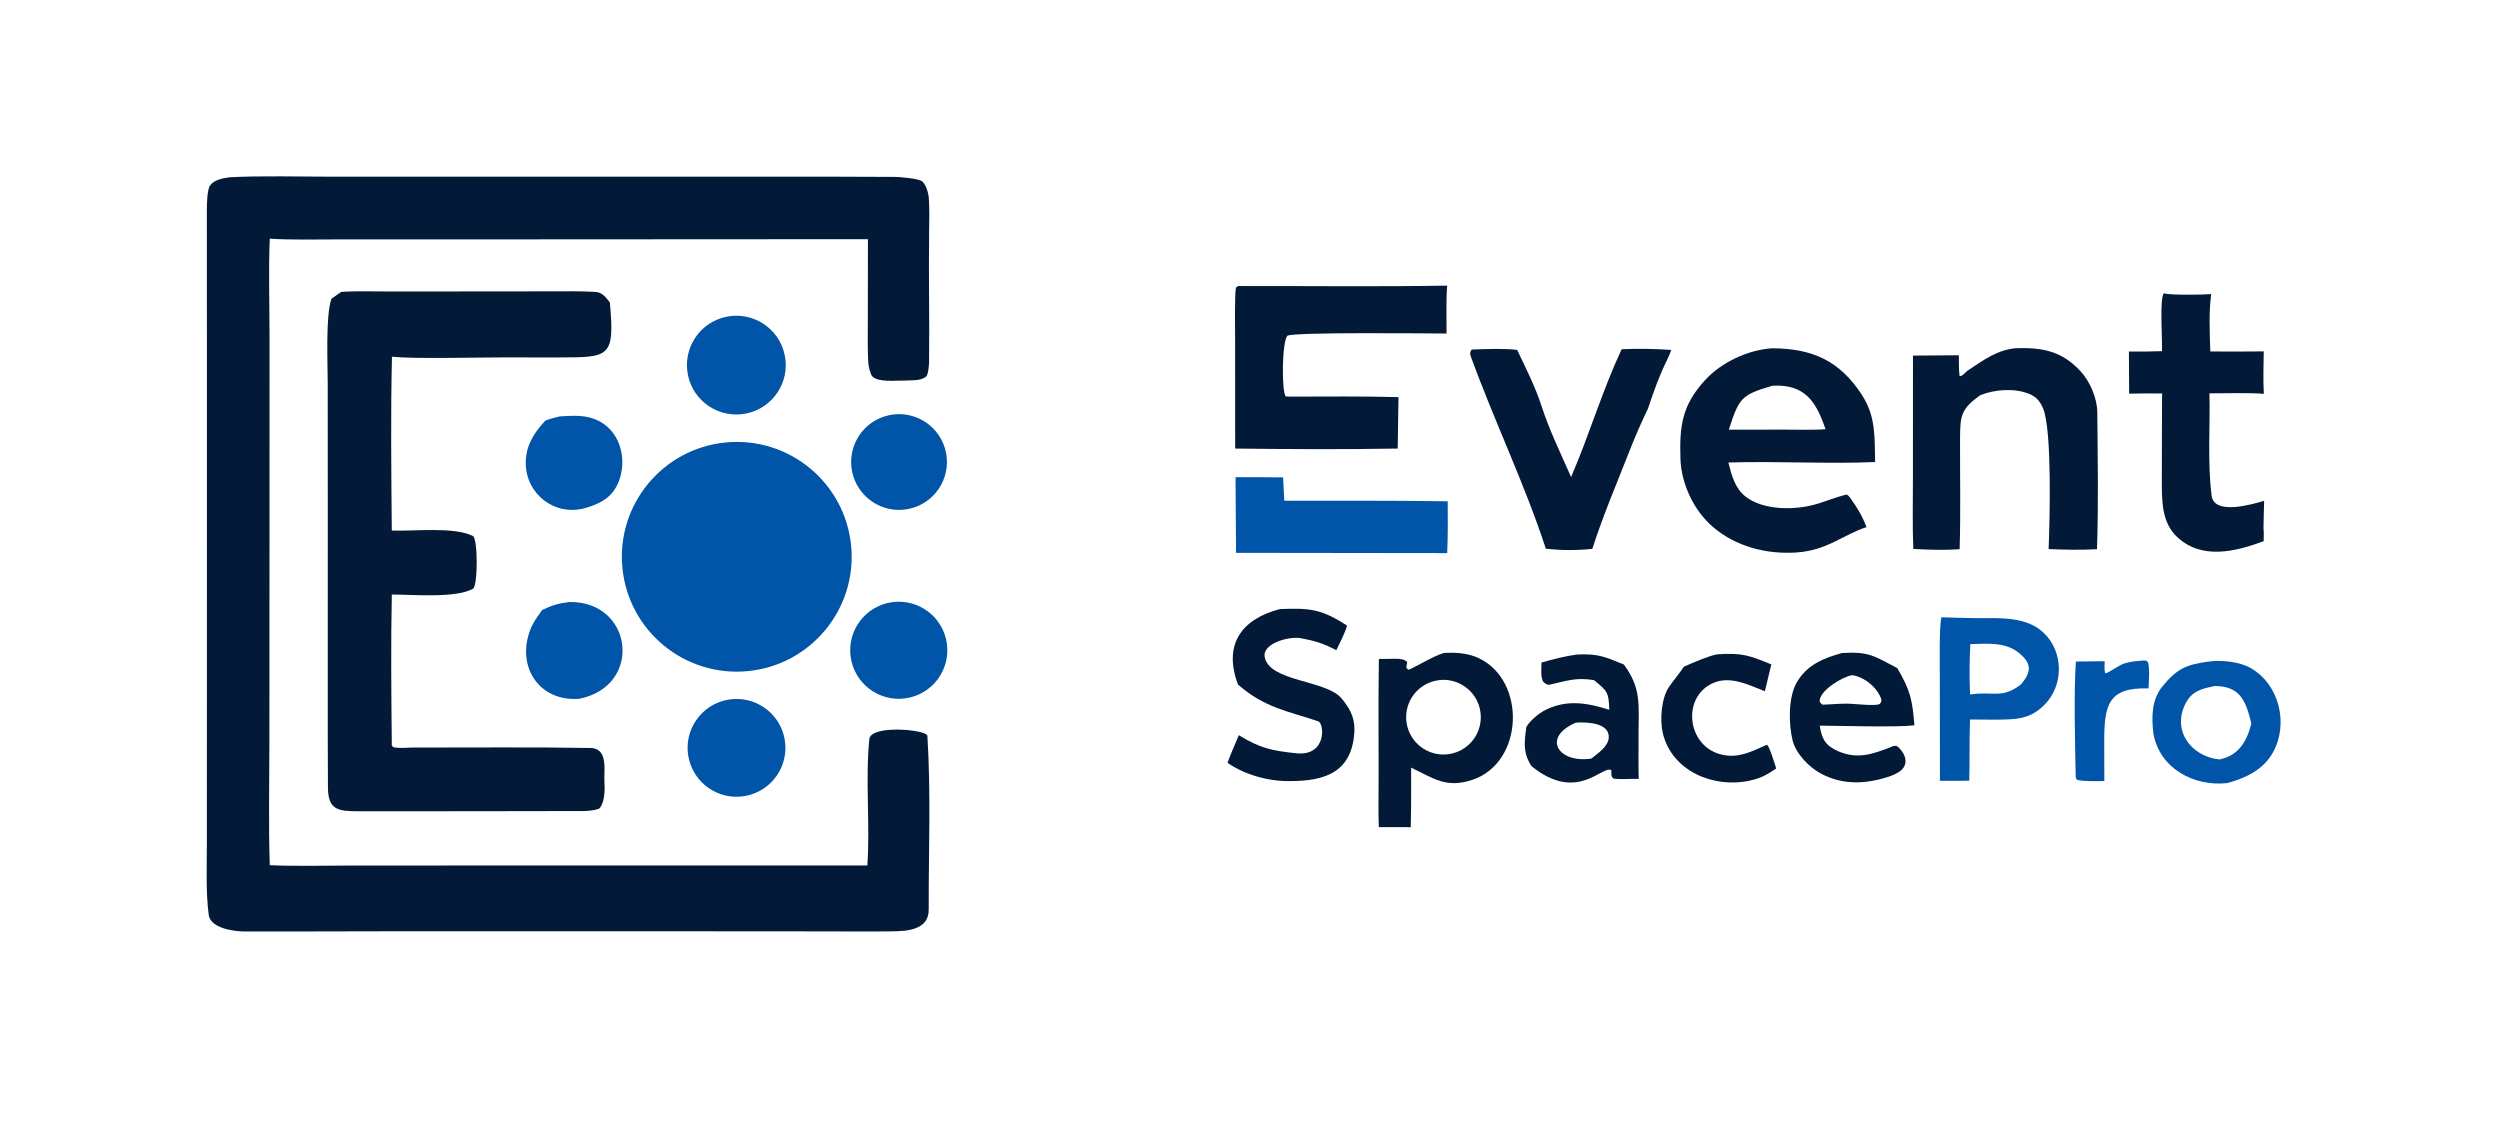
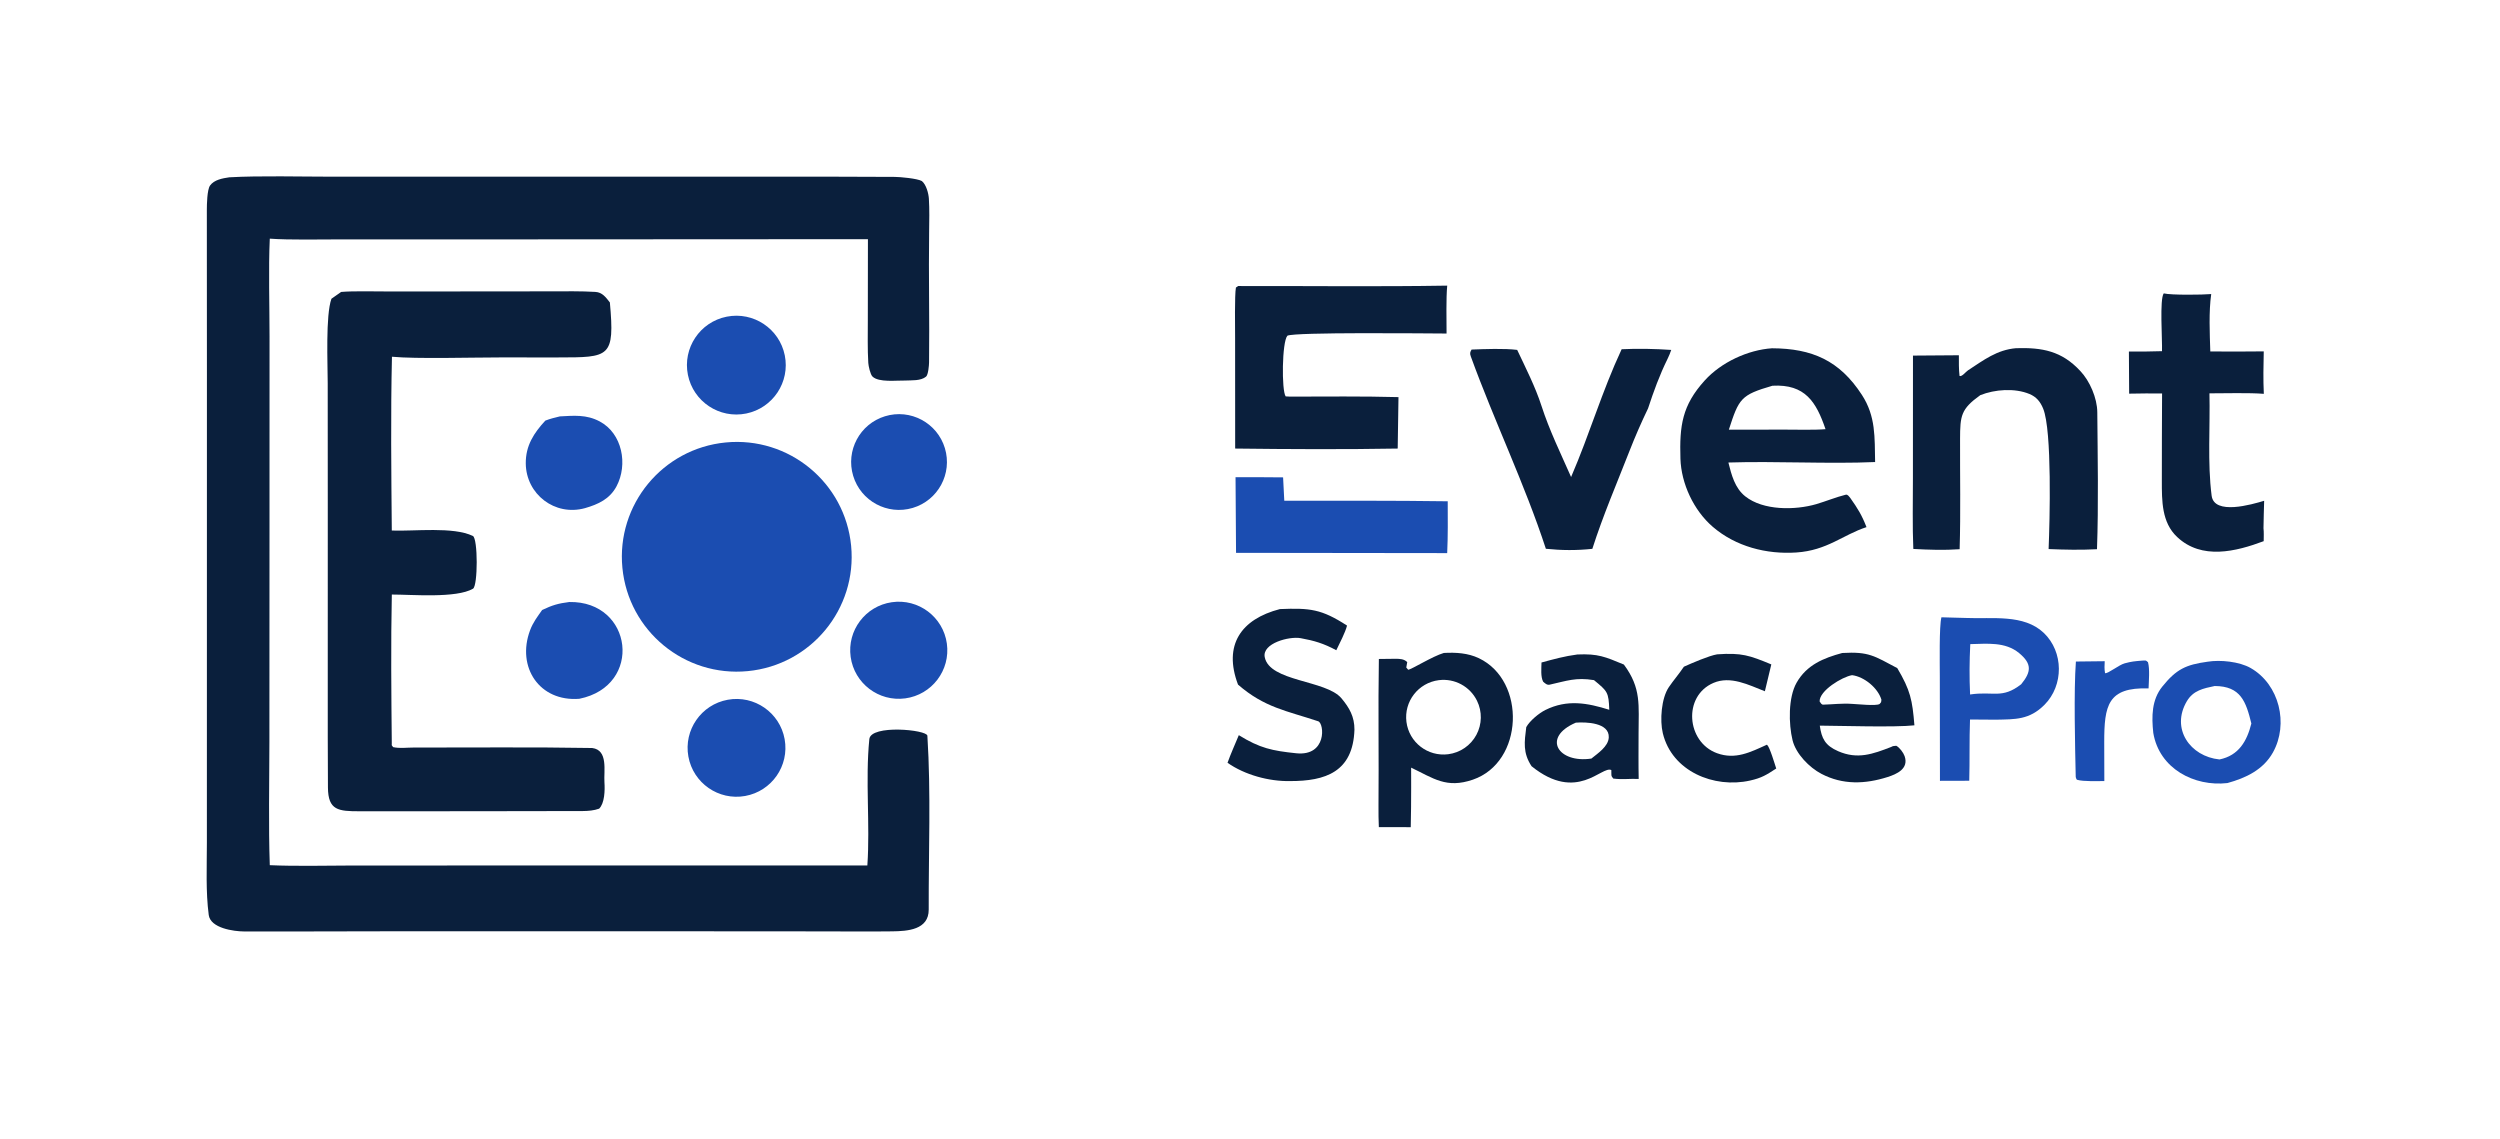
<svg xmlns="http://www.w3.org/2000/svg" width="740" height="337" viewBox="0 0 740 337">
-   <path fill="#021a37" d="M67.866 52.483c9.058-.515 21.323-.181 30.554-.182l55.489-.003 73.152.005c12.589.002 25.233-.04 37.83.06 1.551.012 6.61.457 7.98 1.228 1.295 1.05 1.982 3.67 2.076 5.204.197 3.241.123 6.545.076 9.785-.184 12.894.146 25.791-.02 38.683-.011.89-.244 3.676-.889 4.216-1.576 1.318-4.285 1.057-6.229 1.162-2.527-.066-7.747.629-9.622-1.177-.66-.635-1.194-3.125-1.249-4.050-.246-4.115-.142-8.506-.139-12.643l.031-23.975-117.892.068-38.177-.005c-6.177-.007-15.047.216-20.982-.217-.403 8.788-.07 20.106-.071 29.077l-.012 56.284-.03 63.777c-.008 11.668-.289 24.753.115 36.312 7.632.356 17.072.115 24.847.098l152.032-.012c.847-12.294-.638-25.141.586-37.401.437-4.375 17.069-2.788 17.182-.998 1.078 17.009.342 34.38.395 51.465.018 6.008-6.286 6.378-10.828 6.436-6.868.088-13.76.016-20.63.008l-41.321-.03-88.634.005c-13.733-.007-27.464.101-41.196.049-3.121-.012-9.989-.969-10.505-4.88-.908-6.884-.55-14.384-.549-21.363l.005-40.247.007-98.396c-.003-16.236-.042-32.483-.023-48.718.002-1.532.075-5.95.943-7.181 1.223-1.735 3.75-2.156 5.698-2.444" />
-   <path fill="#021a37" d="M100.977 86.415c3.582-.314 9.862-.143 13.628-.144l24.963-.008 23.494-.025c4.33-.002 8.862-.094 13.182.169 2.059.125 3.076 1.603 4.278 3.115 1.471 16.355-.027 16.26-15.335 16.279l-17.384-.002c-7.836-.006-24.550.477-31.784-.206-.396 16.702-.195 34.689-.047 51.448 6.714.255 18.168-1.206 23.987 1.597 1.532.738 1.51 14.772.047 15.62-4.977 2.888-18.079 1.719-24.026 1.725-.305 14.309-.152 29.74-.011 44.078-.021.727-.09.442.398 1.093 2.028.431 3.937.119 5.993.121 17.619.023 35.313-.174 52.921.135 4.8.594 3.405 6.824 3.634 10.14.17 2.465.045 6.188-1.56 7.81-1.503.549-3.231.701-4.825.708-21.972.095-44.071.032-66.029.065-6.347.01-9.384-.25-9.43-7.022-.066-9.69-.056-19.605-.055-29.261l.006-53.763-.02-36.642c-.004-5.766-.654-20.128 1.103-25.015z" />
-   <path fill="#0155a8" d="M214.812 130.969c18.697-1.805 35.317 11.883 37.123 30.573s-11.888 35.305-30.585 37.11c-18.696 1.804-35.316-11.884-37.121-30.574-1.806-18.689 11.887-35.303 30.583-37.109" />
-   <path fill="#021a37" d="M524.514 103.089c11.825.06 19.971 3.572 26.617 13.81 4.133 6.367 3.751 12.546 3.904 19.864-13.89.611-29.3-.315-43.435.143.919 3.619 1.889 7.544 5 10.015 5.335 4.239 14.771 4.13 21.04 2.299 2.61-.762 5.995-2.129 8.689-2.783.595-.145.951.496 1.374.989 2.197 3.11 3.41 5.06 4.777 8.601-7.011 2.297-11.631 6.901-20.76 7.51-8.871.591-17.953-1.762-24.744-7.605-5.633-4.846-9.345-12.781-9.566-20.163-.293-9.768.476-15.758 7.221-23.184 4.875-5.368 12.765-9.017 19.883-9.496m-12.776 24.101 16.343-.026c3.287.002 9.212.158 12.274-.13-2.743-8.029-6.01-13.398-15.706-12.858-9.388 2.736-9.921 3.761-12.911 13.014" />
-   <path fill="#021a37" d="M596.768 103.062c7.715-.229 13.468.811 18.963 6.714 2.832 2.952 5.034 8.053 5.068 12.227.107 13.334.385 27.265-.09 40.565-5.023.259-9.315.158-14.322-.044.343-8.207 1.052-35.069-1.61-41.570-.838-2.046-1.999-3.485-4.074-4.34-4.37-1.801-10.235-1.371-14.551.36-5.751 4.126-5.946 6.098-5.972 12.967-.043 10.85.198 21.79-.127 32.628-4.655.328-9.066.169-13.709-.082-.288-6.62-.122-14.278-.121-20.976l.017-36.254 13.585-.101c.003 2.059-.044 4.101.201 6.145.786.22 1.753-1.195 2.505-1.685 4.656-3.038 8.564-6.072 14.237-6.554" />
-   <path fill="#021a37" d="M366.5 84.665c20.492-.043 41.445.223 61.874-.12-.355 3.904-.191 10.093-.191 14.18-5.826-.028-45.096-.457-47.116.647-1.61 1.831-1.75 16.214-.509 17.961l1.276.066c10.617-.011 21.529-.138 32.117.15l-.232 15.224c-15.779.279-32.333.195-48.109-.001l-.02-32.583c-.001-2.943-.169-12.864.241-15.073z" />
-   <path fill="#021a37" d="M480.005 103.374c4.837-.237 9.849-.128 14.681.203a22 22 0 0 1-1.107 2.687c-2.358 4.774-4.088 9.565-5.749 14.612-1.98 4.11-3.84 8.365-5.499 12.612-3.835 9.817-7.773 18.908-10.999 28.97-4.717.496-9.051.464-13.755-.019-6.236-19.12-15.337-37.967-22.21-56.912-.344-.946-.24-1.269.226-2.058 3.912-.149 9.682-.377 13.491.098 2.517 5.33 5.376 10.945 7.186 16.543 2.36 7.3 5.69 14.085 8.774 21.088 5.57-12.919 9.072-25.188 14.961-37.824" />
-   <path fill="#021a37" d="M640.474 86.839c2.132.549 11.549.43 14.047.204-.746 5.218-.439 11.69-.27 16.99 5.292.059 10.528.023 15.819-.024-.091 4.326-.183 8.242.022 12.565-4.359-.357-11.529-.144-16.095-.145.235 9.87-.608 20.575.645 30.287.757 5.866 11.907 2.616 15.547 1.512-.1 2.693-.136 5.432-.196 8.13.134 1.104.072 2.676.06 3.828-8.212 3.074-18.325 5.622-25.619-1.235-4.607-4.331-4.523-10.725-4.529-16.598-.01-8.608.036-17.261.07-25.891a326 326 0 0 0-9.745.061l-.075-12.468c3.364.039 6.445-.01 9.797-.108.125-3.432-.751-15.441.522-17.108" />
-   <path fill="#021a37" d="M427.373 193.276c3.567-.202 7.156.022 10.367 1.548 14.091 6.7 13.306 30.788-1.78 35.959-7.855 2.693-11.634-.405-18.267-3.563l.012 5.759c.032 3.937-.063 7.925-.122 11.865l-9.448-.02c-.087-2.076-.12-4.148-.101-6.225.135-14.504-.134-29.044.109-43.542l4.887-.057c1.343-.005 2.581.057 3.509.979l-.28 1.61.557.653c1.019-.083 7.265-4.027 10.557-4.966m1.3 29.975a11.047 11.047 0 0 0 8.514-15.841 11.05 11.05 0 0 0-11.309-6.08c-6.057.77-10.343 6.303-9.571 12.358s6.309 10.337 12.366 9.563" />
-   <path fill="#0155a8" d="M574.668 182.717c2.508.112 5.045.104 7.511.205 7.446.326 16.859-1.211 22.769 4.404 5.92 5.625 5.952 15.551.209 21.303-4.469 4.476-8.648 4.276-14.359 4.399l-7.673-.054c-.229 6.051-.054 12.072-.226 18.129l-8.673.025-.042-31.006c-.001-3.306-.219-14.931.484-17.405m8.477 22.852c6.952-1.047 9.404 1.413 15.123-3.025 2.969-3.643 3.284-6.02-.619-9.238-4.118-3.395-9.464-2.748-14.449-2.646-.246 5.242-.29 9.639-.055 14.909" />
-   <path fill="#0155a8" d="M653.446 195.866c3.753-.615 9.405-.043 12.752 1.871 8.511 4.868 11.302 16.569 6.58 25.008-2.856 5.103-7.996 7.542-13.474 9.043-9.794 1.118-20.169-4.268-21.932-14.850-.518-4.812-.502-9.778 2.672-13.711 4.167-5.165 6.991-6.478 13.402-7.361m3.523 28.932c5.711-1.168 8.125-5.423 9.435-10.643-1.593-6.443-3.119-11.062-10.853-11.094-3.344.706-6.344 1.285-8.25 4.51-4.802 8.128.987 16.353 9.668 17.227" />
-   <path fill="#0155a8" d="M365.719 141.25c4.645-.046 9.421.032 14.077.052l.354 6.92c16.101.006 32.282-.073 48.376.158.011 5.074.085 10.287-.159 15.342l-62.498-.08z" />
-   <path fill="#021a37" d="M378.861 180.287c8.861-.353 12.283-.029 19.863 4.886-.556 2.148-2.177 5.177-3.18 7.3-3.766-2.031-6.531-2.838-10.531-3.569-3.448-.631-11.425 1.536-10.66 5.578 1.393 7.349 18.145 6.757 22.716 12.213 2.387 2.848 3.86 5.477 3.848 9.288-.415 12.504-8.571 15.242-19.084 15.216-6.222.119-13.387-1.832-18.485-5.413.892-2.515 2.3-5.662 3.34-8.178 6.264 3.882 9.918 4.618 16.986 5.357 9.134.955 8.356-8.856 6.507-9.472-9.293-3.097-15.925-4.043-23.732-10.858-4.409-11.693.875-19.364 12.412-22.348" />
-   <path fill="#021a37" d="M545.3 193.287c7.932-.464 9.483.887 16.292 4.473 3.897 6.583 4.464 9.448 5.075 16.936-5.664.64-21.847.134-28.012.091.542 3.81 1.586 5.883 5.424 7.562 5.739 2.51 10.236.874 15.731-1.259.464-.309.928-.286 1.494-.341.985.545 2.088 2.015 2.457 3.056 1.322 3.741-2.345 5.34-5.037 6.197-6.648 2.117-13.27 2.359-19.573-.941-3.584-1.861-7.57-5.929-8.555-9.946-1.174-4.793-1.306-12.617 1.185-17.015 3.005-5.305 8.005-7.319 13.519-8.813m2.925 15.062c1.685.072 7.059.672 8.128.038.575-.673.419-.347.55-1.266-1.027-3.465-5.054-6.812-8.691-7.272-2.938.495-9.707 4.591-9.604 7.784.317.439.542.958 1.062.944 2.987-.08 5.536-.437 8.555-.228" />
-   <path fill="#021a37" d="M466.903 193.725c6.145-.259 8.149.657 13.765 2.983 5.217 7.026 4.348 12.01 4.348 20.408 0 4.469-.06 8.97.036 13.449-2.625-.112-4.869.237-7.52-.109-.777-.878-.515-1.028-.576-2.519-2.822-1.412-10.122 9.78-23.614-1.138-2.621-3.977-2.116-7.166-1.57-11.566 1.033-1.882 3.778-4.143 5.663-5.078 6.473-3.21 12.45-2.082 18.91-.058-.188-5.224-.515-5.475-4.527-8.779-5.359-.881-8.054.22-13.134 1.347-.782.173-1.376-.421-1.915-.895-.773-1.47-.516-3.921-.484-5.671 3.704-1.006 6.801-1.867 10.618-2.374m4.144 30.811c1.915-1.546 5.025-3.583 5.149-6.252.206-4.436-6.781-4.6-9.754-4.379-10.197 4.388-5.174 12.109 4.605 10.631" />
-   <path fill="#0155a8" d="M215.106 93.736c7.908-1.572 15.597 3.55 17.19 11.452 1.593 7.901-3.512 15.6-11.412 17.213-7.929 1.617-15.664-3.508-17.263-11.437-1.598-7.93 3.548-15.65 11.485-17.228" />
-   <path fill="#0155a8" d="M215.419 207.126c7.875-1.43 15.416 3.798 16.836 11.671 1.421 7.873-3.819 15.405-11.697 16.815-7.863 1.407-15.381-3.819-16.799-11.678s3.8-15.381 11.66-16.808" />
-   <path fill="#0155a8" d="M168.521 178.195c18.84-.334 21.952 24.82 2.946 28.649-11.782.915-18.618-9.354-14.584-20.236.875-2.359 2.144-3.998 3.59-6.047 3.006-1.435 4.76-1.95 8.048-2.366" />
-   <path fill="#0155a8" d="M263.969 178.257c7.889-1.145 15.204 4.346 16.303 12.239s-4.437 15.173-12.339 16.225c-7.837 1.044-15.046-4.435-16.136-12.263-1.09-7.827 4.348-15.066 12.172-16.201" />
-   <path fill="#0155a8" d="M165.723 123.25c4.149-.209 7.825-.607 11.772 1.485 6.737 3.57 8.414 12.78 4.998 19.206-1.996 3.755-5.395 5.332-9.325 6.466-8.942 2.48-17.444-4.122-17.54-13.211-.056-5.285 2.418-9.055 5.79-12.695 1.501-.586 2.754-.869 4.305-1.251" />
-   <path fill="#0155a8" d="M261.953 123.213c7.511-2.306 15.466 1.934 17.736 9.453 2.27 7.52-2.011 15.451-9.544 17.683-7.481 2.216-15.347-2.027-17.602-9.494-2.254-7.467 1.952-15.351 9.41-17.642" />
-   <path fill="#021a37" d="M508.271 193.683c7.28-.508 9.546.299 16.039 2.982l-1.908 7.951c-4.782-1.869-10.142-4.655-15.225-2.475-9.095 3.902-7.999 17.498 1.048 20.804 5.466 1.997 9.928-.314 14.744-2.501l.104.035c.784.684 2.245 5.661 2.689 7.002-2.868 1.861-4.239 2.776-7.752 3.564-10.666 2.39-23.106-2.727-25.817-14.018-.917-3.818-.439-10.343 1.775-13.617 1.346-1.99 3.052-3.951 4.464-6.064 2.346-1.06 7.481-3.279 9.839-3.663" />
-   <path fill="#0155a8" d="M633.982 195.548c1.317-.028 1.033-.228 1.828.473.559 2.065.24 5.499.167 7.748-12.142-.405-13.12 5.114-13.125 15.896-.001 3.781.02 7.736.032 11.531-2.032-.009-6.137.182-8.056-.375-.219-.064-.303-.514-.412-.811-.196-8.992-.6-25.478.048-34.194l8.531-.097c-.053 1.322-.139 2.233.102 3.535.818.228 4.078-2.441 5.805-2.906 2.117-.57 2.923-.612 5.08-.8" />
+   <path fill="#0A1F3C" d="M67.866 52.483c9.058-.515 21.323-.181 30.554-.182l55.489-.003 73.152.005c12.589.002 25.233-.04 37.83.06 1.551.012 6.61.457 7.98 1.228 1.295 1.05 1.982 3.67 2.076 5.204.197 3.241.123 6.545.076 9.785-.184 12.894.146 25.791-.02 38.683-.011.89-.244 3.676-.889 4.216-1.576 1.318-4.285 1.057-6.229 1.162-2.527-.066-7.747.629-9.622-1.177-.66-.635-1.194-3.125-1.249-4.050-.246-4.115-.142-8.506-.139-12.643l.031-23.975-117.892.068-38.177-.005c-6.177-.007-15.047.216-20.982-.217-.403 8.788-.07 20.106-.071 29.077l-.012 56.284-.03 63.777c-.008 11.668-.289 24.753.115 36.312 7.632.356 17.072.115 24.847.098l152.032-.012c.847-12.294-.638-25.141.586-37.401.437-4.375 17.069-2.788 17.182-.998 1.078 17.009.342 34.38.395 51.465.018 6.008-6.286 6.378-10.828 6.436-6.868.088-13.76.016-20.63.008l-41.321-.03-88.634.005c-13.733-.007-27.464.101-41.196.049-3.121-.012-9.989-.969-10.505-4.88-.908-6.884-.55-14.384-.549-21.363l.005-40.247.007-98.396c-.003-16.236-.042-32.483-.023-48.718.002-1.532.075-5.95.943-7.181 1.223-1.735 3.75-2.156 5.698-2.444" />
+   <path fill="#0A1F3C" d="M100.977 86.415c3.582-.314 9.862-.143 13.628-.144l24.963-.008 23.494-.025c4.33-.002 8.862-.094 13.182.169 2.059.125 3.076 1.603 4.278 3.115 1.471 16.355-.027 16.26-15.335 16.279l-17.384-.002c-7.836-.006-24.550.477-31.784-.206-.396 16.702-.195 34.689-.047 51.448 6.714.255 18.168-1.206 23.987 1.597 1.532.738 1.51 14.772.047 15.62-4.977 2.888-18.079 1.719-24.026 1.725-.305 14.309-.152 29.74-.011 44.078-.021.727-.09.442.398 1.093 2.028.431 3.937.119 5.993.121 17.619.023 35.313-.174 52.921.135 4.8.594 3.405 6.824 3.634 10.14.17 2.465.045 6.188-1.56 7.81-1.503.549-3.231.701-4.825.708-21.972.095-44.071.032-66.029.065-6.347.01-9.384-.25-9.43-7.022-.066-9.69-.056-19.605-.055-29.261l.006-53.763-.02-36.642c-.004-5.766-.654-20.128 1.103-25.015z" />
+   <path fill="#1B4DB1" d="M214.812 130.969c18.697-1.805 35.317 11.883 37.123 30.573s-11.888 35.305-30.585 37.11c-18.696 1.804-35.316-11.884-37.121-30.574-1.806-18.689 11.887-35.303 30.583-37.109" />
+   <path fill="#0A1F3C" d="M524.514 103.089c11.825.06 19.971 3.572 26.617 13.81 4.133 6.367 3.751 12.546 3.904 19.864-13.89.611-29.3-.315-43.435.143.919 3.619 1.889 7.544 5 10.015 5.335 4.239 14.771 4.13 21.04 2.299 2.61-.762 5.995-2.129 8.689-2.783.595-.145.951.496 1.374.989 2.197 3.11 3.41 5.06 4.777 8.601-7.011 2.297-11.631 6.901-20.76 7.51-8.871.591-17.953-1.762-24.744-7.605-5.633-4.846-9.345-12.781-9.566-20.163-.293-9.768.476-15.758 7.221-23.184 4.875-5.368 12.765-9.017 19.883-9.496m-12.776 24.101 16.343-.026c3.287.002 9.212.158 12.274-.13-2.743-8.029-6.01-13.398-15.706-12.858-9.388 2.736-9.921 3.761-12.911 13.014" />
+   <path fill="#0A1F3C" d="M596.768 103.062c7.715-.229 13.468.811 18.963 6.714 2.832 2.952 5.034 8.053 5.068 12.227.107 13.334.385 27.265-.09 40.565-5.023.259-9.315.158-14.322-.044.343-8.207 1.052-35.069-1.61-41.570-.838-2.046-1.999-3.485-4.074-4.34-4.37-1.801-10.235-1.371-14.551.36-5.751 4.126-5.946 6.098-5.972 12.967-.043 10.85.198 21.79-.127 32.628-4.655.328-9.066.169-13.709-.082-.288-6.62-.122-14.278-.121-20.976l.017-36.254 13.585-.101c.003 2.059-.044 4.101.201 6.145.786.22 1.753-1.195 2.505-1.685 4.656-3.038 8.564-6.072 14.237-6.554" />
+   <path fill="#0A1F3C" d="M366.5 84.665c20.492-.043 41.445.223 61.874-.12-.355 3.904-.191 10.093-.191 14.18-5.826-.028-45.096-.457-47.116.647-1.61 1.831-1.75 16.214-.509 17.961l1.276.066c10.617-.011 21.529-.138 32.117.15l-.232 15.224c-15.779.279-32.333.195-48.109-.001l-.02-32.583c-.001-2.943-.169-12.864.241-15.073z" />
+   <path fill="#0A1F3C" d="M480.005 103.374c4.837-.237 9.849-.128 14.681.203a22 22 0 0 1-1.107 2.687c-2.358 4.774-4.088 9.565-5.749 14.612-1.98 4.11-3.84 8.365-5.499 12.612-3.835 9.817-7.773 18.908-10.999 28.97-4.717.496-9.051.464-13.755-.019-6.236-19.12-15.337-37.967-22.21-56.912-.344-.946-.24-1.269.226-2.058 3.912-.149 9.682-.377 13.491.098 2.517 5.33 5.376 10.945 7.186 16.543 2.36 7.3 5.69 14.085 8.774 21.088 5.57-12.919 9.072-25.188 14.961-37.824" />
+   <path fill="#0A1F3C" d="M640.474 86.839c2.132.549 11.549.43 14.047.204-.746 5.218-.439 11.69-.27 16.99 5.292.059 10.528.023 15.819-.024-.091 4.326-.183 8.242.022 12.565-4.359-.357-11.529-.144-16.095-.145.235 9.87-.608 20.575.645 30.287.757 5.866 11.907 2.616 15.547 1.512-.1 2.693-.136 5.432-.196 8.13.134 1.104.072 2.676.06 3.828-8.212 3.074-18.325 5.622-25.619-1.235-4.607-4.331-4.523-10.725-4.529-16.598-.01-8.608.036-17.261.07-25.891a326 326 0 0 0-9.745.061l-.075-12.468c3.364.039 6.445-.01 9.797-.108.125-3.432-.751-15.441.522-17.108" />
+   <path fill="#0A1F3C" d="M427.373 193.276c3.567-.202 7.156.022 10.367 1.548 14.091 6.7 13.306 30.788-1.78 35.959-7.855 2.693-11.634-.405-18.267-3.563l.012 5.759c.032 3.937-.063 7.925-.122 11.865l-9.448-.02c-.087-2.076-.12-4.148-.101-6.225.135-14.504-.134-29.044.109-43.542l4.887-.057c1.343-.005 2.581.057 3.509.979l-.28 1.61.557.653c1.019-.083 7.265-4.027 10.557-4.966m1.3 29.975a11.047 11.047 0 0 0 8.514-15.841 11.05 11.05 0 0 0-11.309-6.08c-6.057.77-10.343 6.303-9.571 12.358s6.309 10.337 12.366 9.563" />
+   <path fill="#1B4DB1" d="M574.668 182.717c2.508.112 5.045.104 7.511.205 7.446.326 16.859-1.211 22.769 4.404 5.92 5.625 5.952 15.551.209 21.303-4.469 4.476-8.648 4.276-14.359 4.399l-7.673-.054c-.229 6.051-.054 12.072-.226 18.129l-8.673.025-.042-31.006c-.001-3.306-.219-14.931.484-17.405m8.477 22.852c6.952-1.047 9.404 1.413 15.123-3.025 2.969-3.643 3.284-6.02-.619-9.238-4.118-3.395-9.464-2.748-14.449-2.646-.246 5.242-.29 9.639-.055 14.909" />
+   <path fill="#1B4DB1" d="M653.446 195.866c3.753-.615 9.405-.043 12.752 1.871 8.511 4.868 11.302 16.569 6.58 25.008-2.856 5.103-7.996 7.542-13.474 9.043-9.794 1.118-20.169-4.268-21.932-14.850-.518-4.812-.502-9.778 2.672-13.711 4.167-5.165 6.991-6.478 13.402-7.361m3.523 28.932c5.711-1.168 8.125-5.423 9.435-10.643-1.593-6.443-3.119-11.062-10.853-11.094-3.344.706-6.344 1.285-8.25 4.51-4.802 8.128.987 16.353 9.668 17.227" />
+   <path fill="#1B4DB1" d="M365.719 141.25c4.645-.046 9.421.032 14.077.052l.354 6.92c16.101.006 32.282-.073 48.376.158.011 5.074.085 10.287-.159 15.342l-62.498-.08z" />
+   <path fill="#0A1F3C" d="M378.861 180.287c8.861-.353 12.283-.029 19.863 4.886-.556 2.148-2.177 5.177-3.18 7.3-3.766-2.031-6.531-2.838-10.531-3.569-3.448-.631-11.425 1.536-10.66 5.578 1.393 7.349 18.145 6.757 22.716 12.213 2.387 2.848 3.86 5.477 3.848 9.288-.415 12.504-8.571 15.242-19.084 15.216-6.222.119-13.387-1.832-18.485-5.413.892-2.515 2.3-5.662 3.34-8.178 6.264 3.882 9.918 4.618 16.986 5.357 9.134.955 8.356-8.856 6.507-9.472-9.293-3.097-15.925-4.043-23.732-10.858-4.409-11.693.875-19.364 12.412-22.348" />
+   <path fill="#0A1F3C" d="M545.3 193.287c7.932-.464 9.483.887 16.292 4.473 3.897 6.583 4.464 9.448 5.075 16.936-5.664.64-21.847.134-28.012.091.542 3.81 1.586 5.883 5.424 7.562 5.739 2.51 10.236.874 15.731-1.259.464-.309.928-.286 1.494-.341.985.545 2.088 2.015 2.457 3.056 1.322 3.741-2.345 5.34-5.037 6.197-6.648 2.117-13.27 2.359-19.573-.941-3.584-1.861-7.57-5.929-8.555-9.946-1.174-4.793-1.306-12.617 1.185-17.015 3.005-5.305 8.005-7.319 13.519-8.813m2.925 15.062c1.685.072 7.059.672 8.128.038.575-.673.419-.347.55-1.266-1.027-3.465-5.054-6.812-8.691-7.272-2.938.495-9.707 4.591-9.604 7.784.317.439.542.958 1.062.944 2.987-.08 5.536-.437 8.555-.228" />
+   <path fill="#0A1F3C" d="M466.903 193.725c6.145-.259 8.149.657 13.765 2.983 5.217 7.026 4.348 12.01 4.348 20.408 0 4.469-.06 8.97.036 13.449-2.625-.112-4.869.237-7.52-.109-.777-.878-.515-1.028-.576-2.519-2.822-1.412-10.122 9.78-23.614-1.138-2.621-3.977-2.116-7.166-1.57-11.566 1.033-1.882 3.778-4.143 5.663-5.078 6.473-3.21 12.45-2.082 18.91-.058-.188-5.224-.515-5.475-4.527-8.779-5.359-.881-8.054.22-13.134 1.347-.782.173-1.376-.421-1.915-.895-.773-1.47-.516-3.921-.484-5.671 3.704-1.006 6.801-1.867 10.618-2.374m4.144 30.811c1.915-1.546 5.025-3.583 5.149-6.252.206-4.436-6.781-4.6-9.754-4.379-10.197 4.388-5.174 12.109 4.605 10.631" />
+   <path fill="#1B4DB1" d="M215.106 93.736c7.908-1.572 15.597 3.55 17.19 11.452 1.593 7.901-3.512 15.6-11.412 17.213-7.929 1.617-15.664-3.508-17.263-11.437-1.598-7.93 3.548-15.65 11.485-17.228" />
+   <path fill="#1B4DB1" d="M215.419 207.126c7.875-1.43 15.416 3.798 16.836 11.671 1.421 7.873-3.819 15.405-11.697 16.815-7.863 1.407-15.381-3.819-16.799-11.678s3.8-15.381 11.66-16.808" />
+   <path fill="#1B4DB1" d="M168.521 178.195c18.84-.334 21.952 24.82 2.946 28.649-11.782.915-18.618-9.354-14.584-20.236.875-2.359 2.144-3.998 3.59-6.047 3.006-1.435 4.76-1.95 8.048-2.366" />
+   <path fill="#1B4DB1" d="M263.969 178.257c7.889-1.145 15.204 4.346 16.303 12.239s-4.437 15.173-12.339 16.225c-7.837 1.044-15.046-4.435-16.136-12.263-1.09-7.827 4.348-15.066 12.172-16.201" />
+   <path fill="#1B4DB1" d="M165.723 123.25c4.149-.209 7.825-.607 11.772 1.485 6.737 3.57 8.414 12.78 4.998 19.206-1.996 3.755-5.395 5.332-9.325 6.466-8.942 2.48-17.444-4.122-17.54-13.211-.056-5.285 2.418-9.055 5.79-12.695 1.501-.586 2.754-.869 4.305-1.251" />
+   <path fill="#1B4DB1" d="M261.953 123.213c7.511-2.306 15.466 1.934 17.736 9.453 2.27 7.52-2.011 15.451-9.544 17.683-7.481 2.216-15.347-2.027-17.602-9.494-2.254-7.467 1.952-15.351 9.41-17.642" />
+   <path fill="#0A1F3C" d="M508.271 193.683c7.28-.508 9.546.299 16.039 2.982l-1.908 7.951c-4.782-1.869-10.142-4.655-15.225-2.475-9.095 3.902-7.999 17.498 1.048 20.804 5.466 1.997 9.928-.314 14.744-2.501l.104.035c.784.684 2.245 5.661 2.689 7.002-2.868 1.861-4.239 2.776-7.752 3.564-10.666 2.39-23.106-2.727-25.817-14.018-.917-3.818-.439-10.343 1.775-13.617 1.346-1.99 3.052-3.951 4.464-6.064 2.346-1.06 7.481-3.279 9.839-3.663" />
+   <path fill="#1B4DB1" d="M633.982 195.548c1.317-.028 1.033-.228 1.828.473.559 2.065.24 5.499.167 7.748-12.142-.405-13.12 5.114-13.125 15.896-.001 3.781.02 7.736.032 11.531-2.032-.009-6.137.182-8.056-.375-.219-.064-.303-.514-.412-.811-.196-8.992-.6-25.478.048-34.194l8.531-.097c-.053 1.322-.139 2.233.102 3.535.818.228 4.078-2.441 5.805-2.906 2.117-.57 2.923-.612 5.08-.8" />
</svg>
